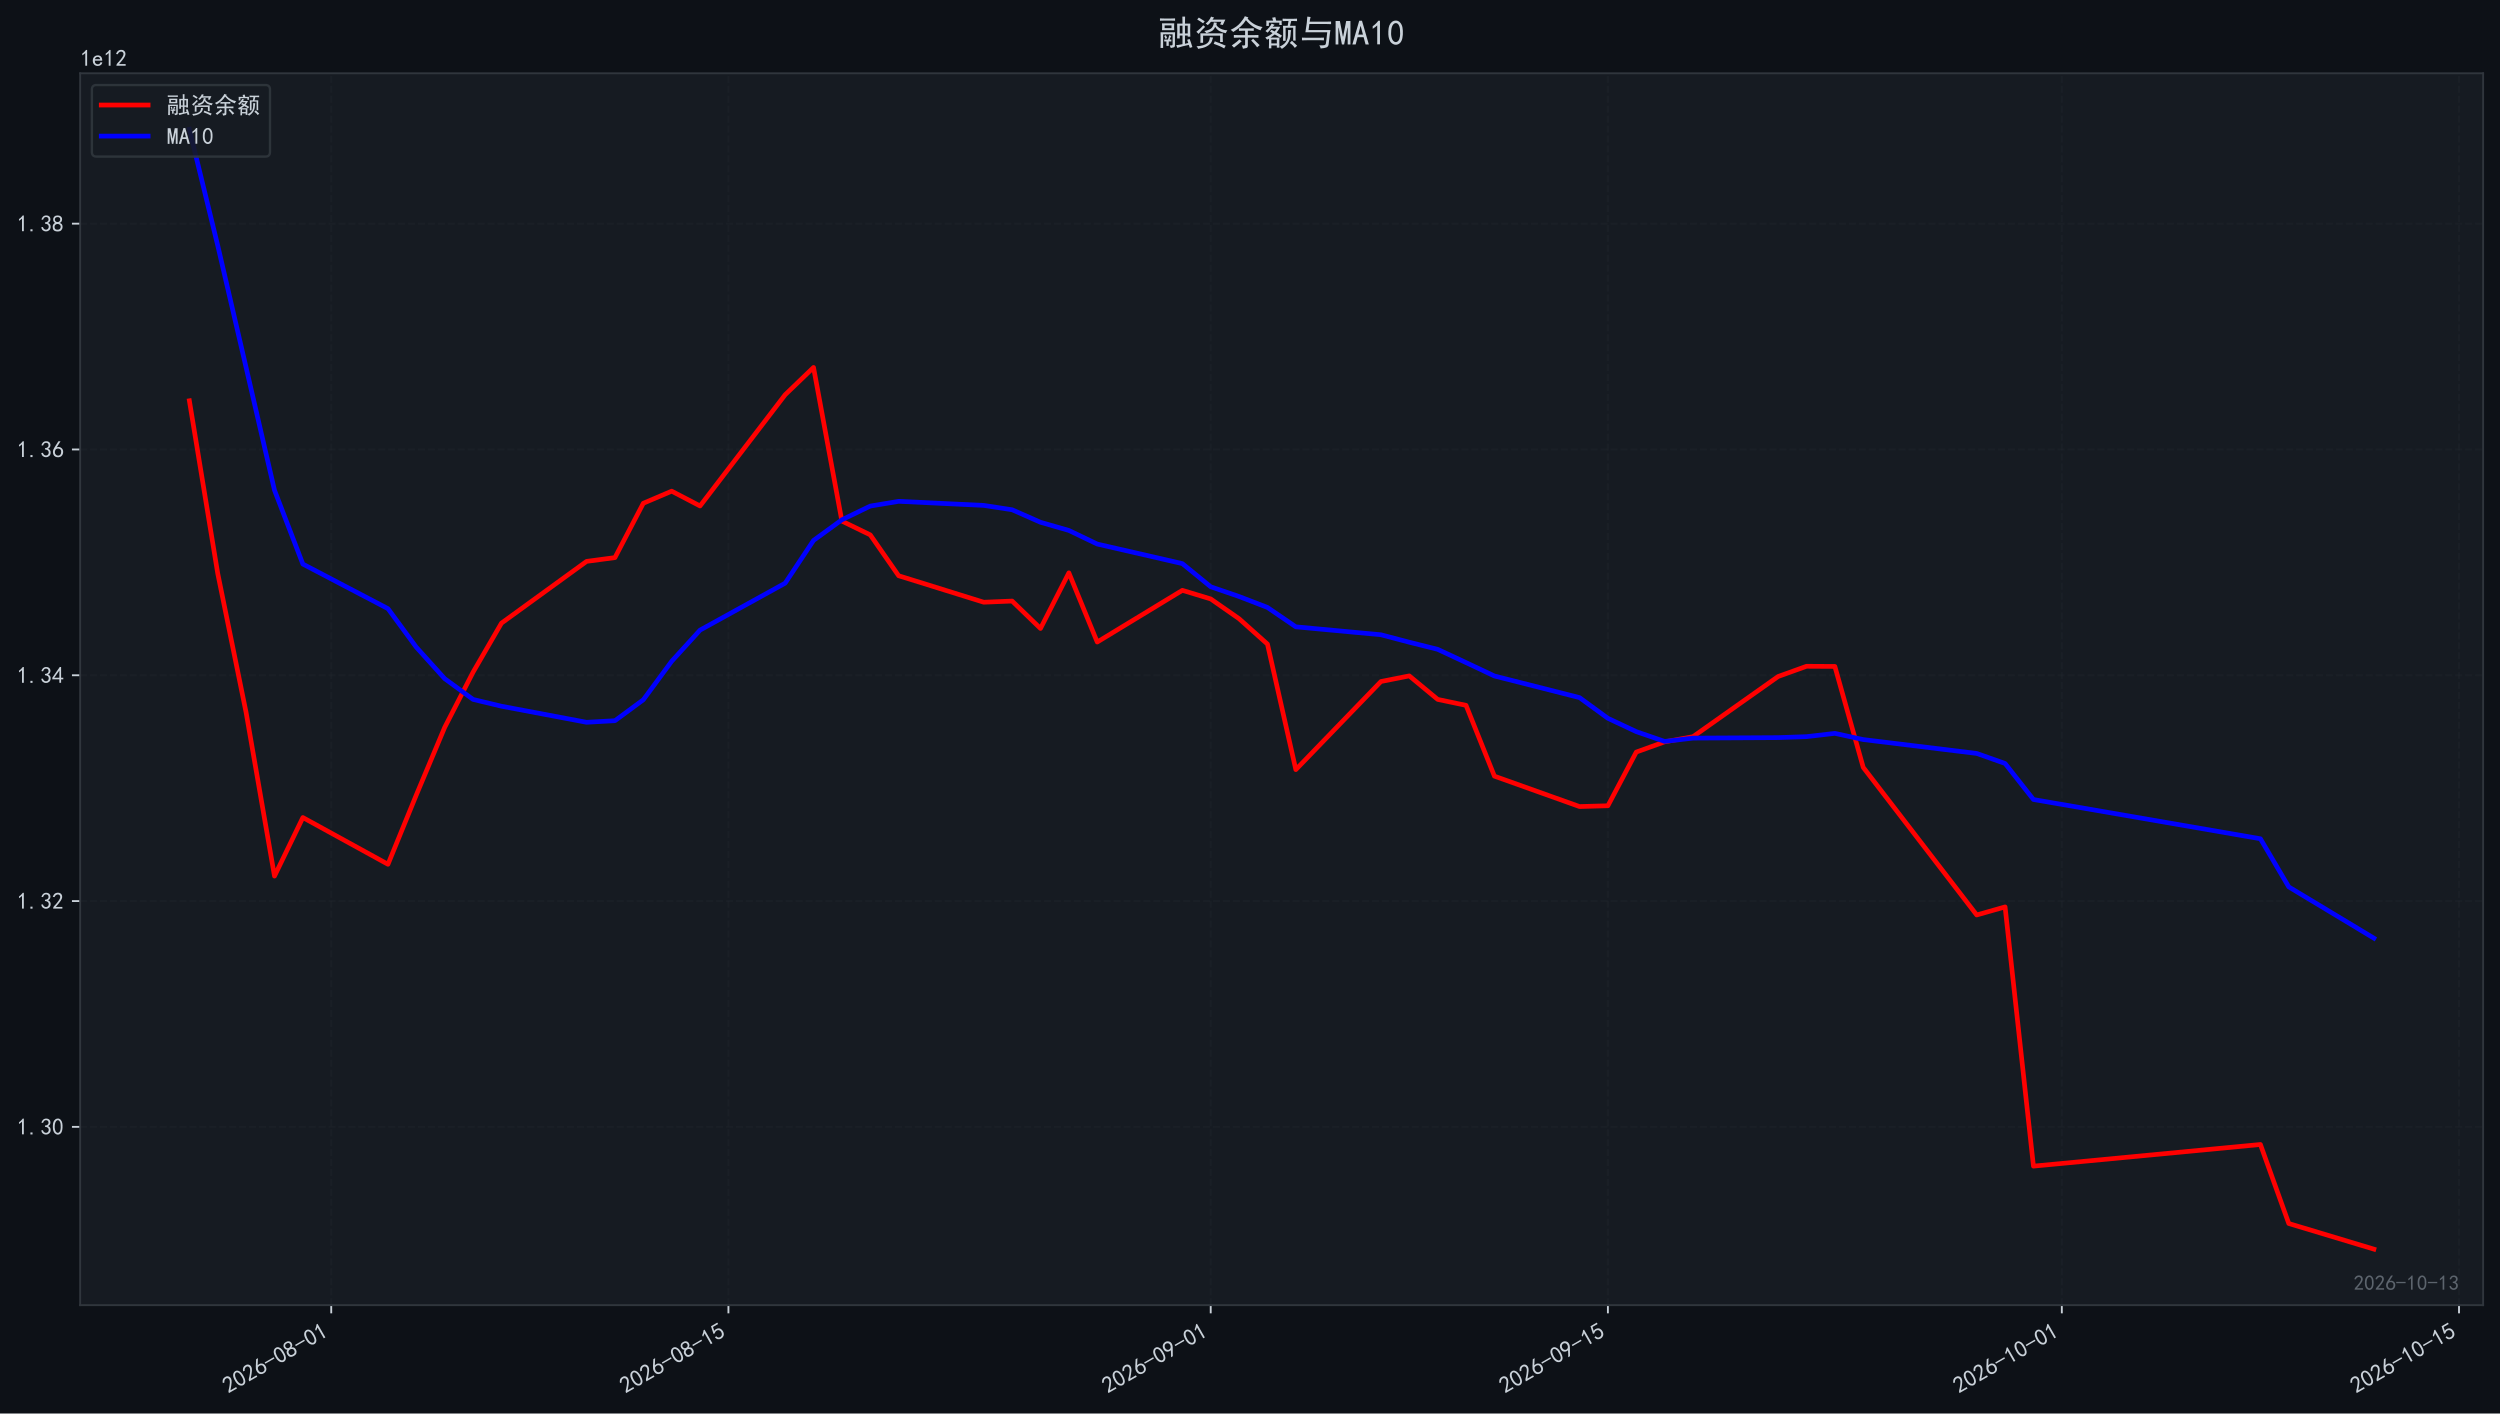
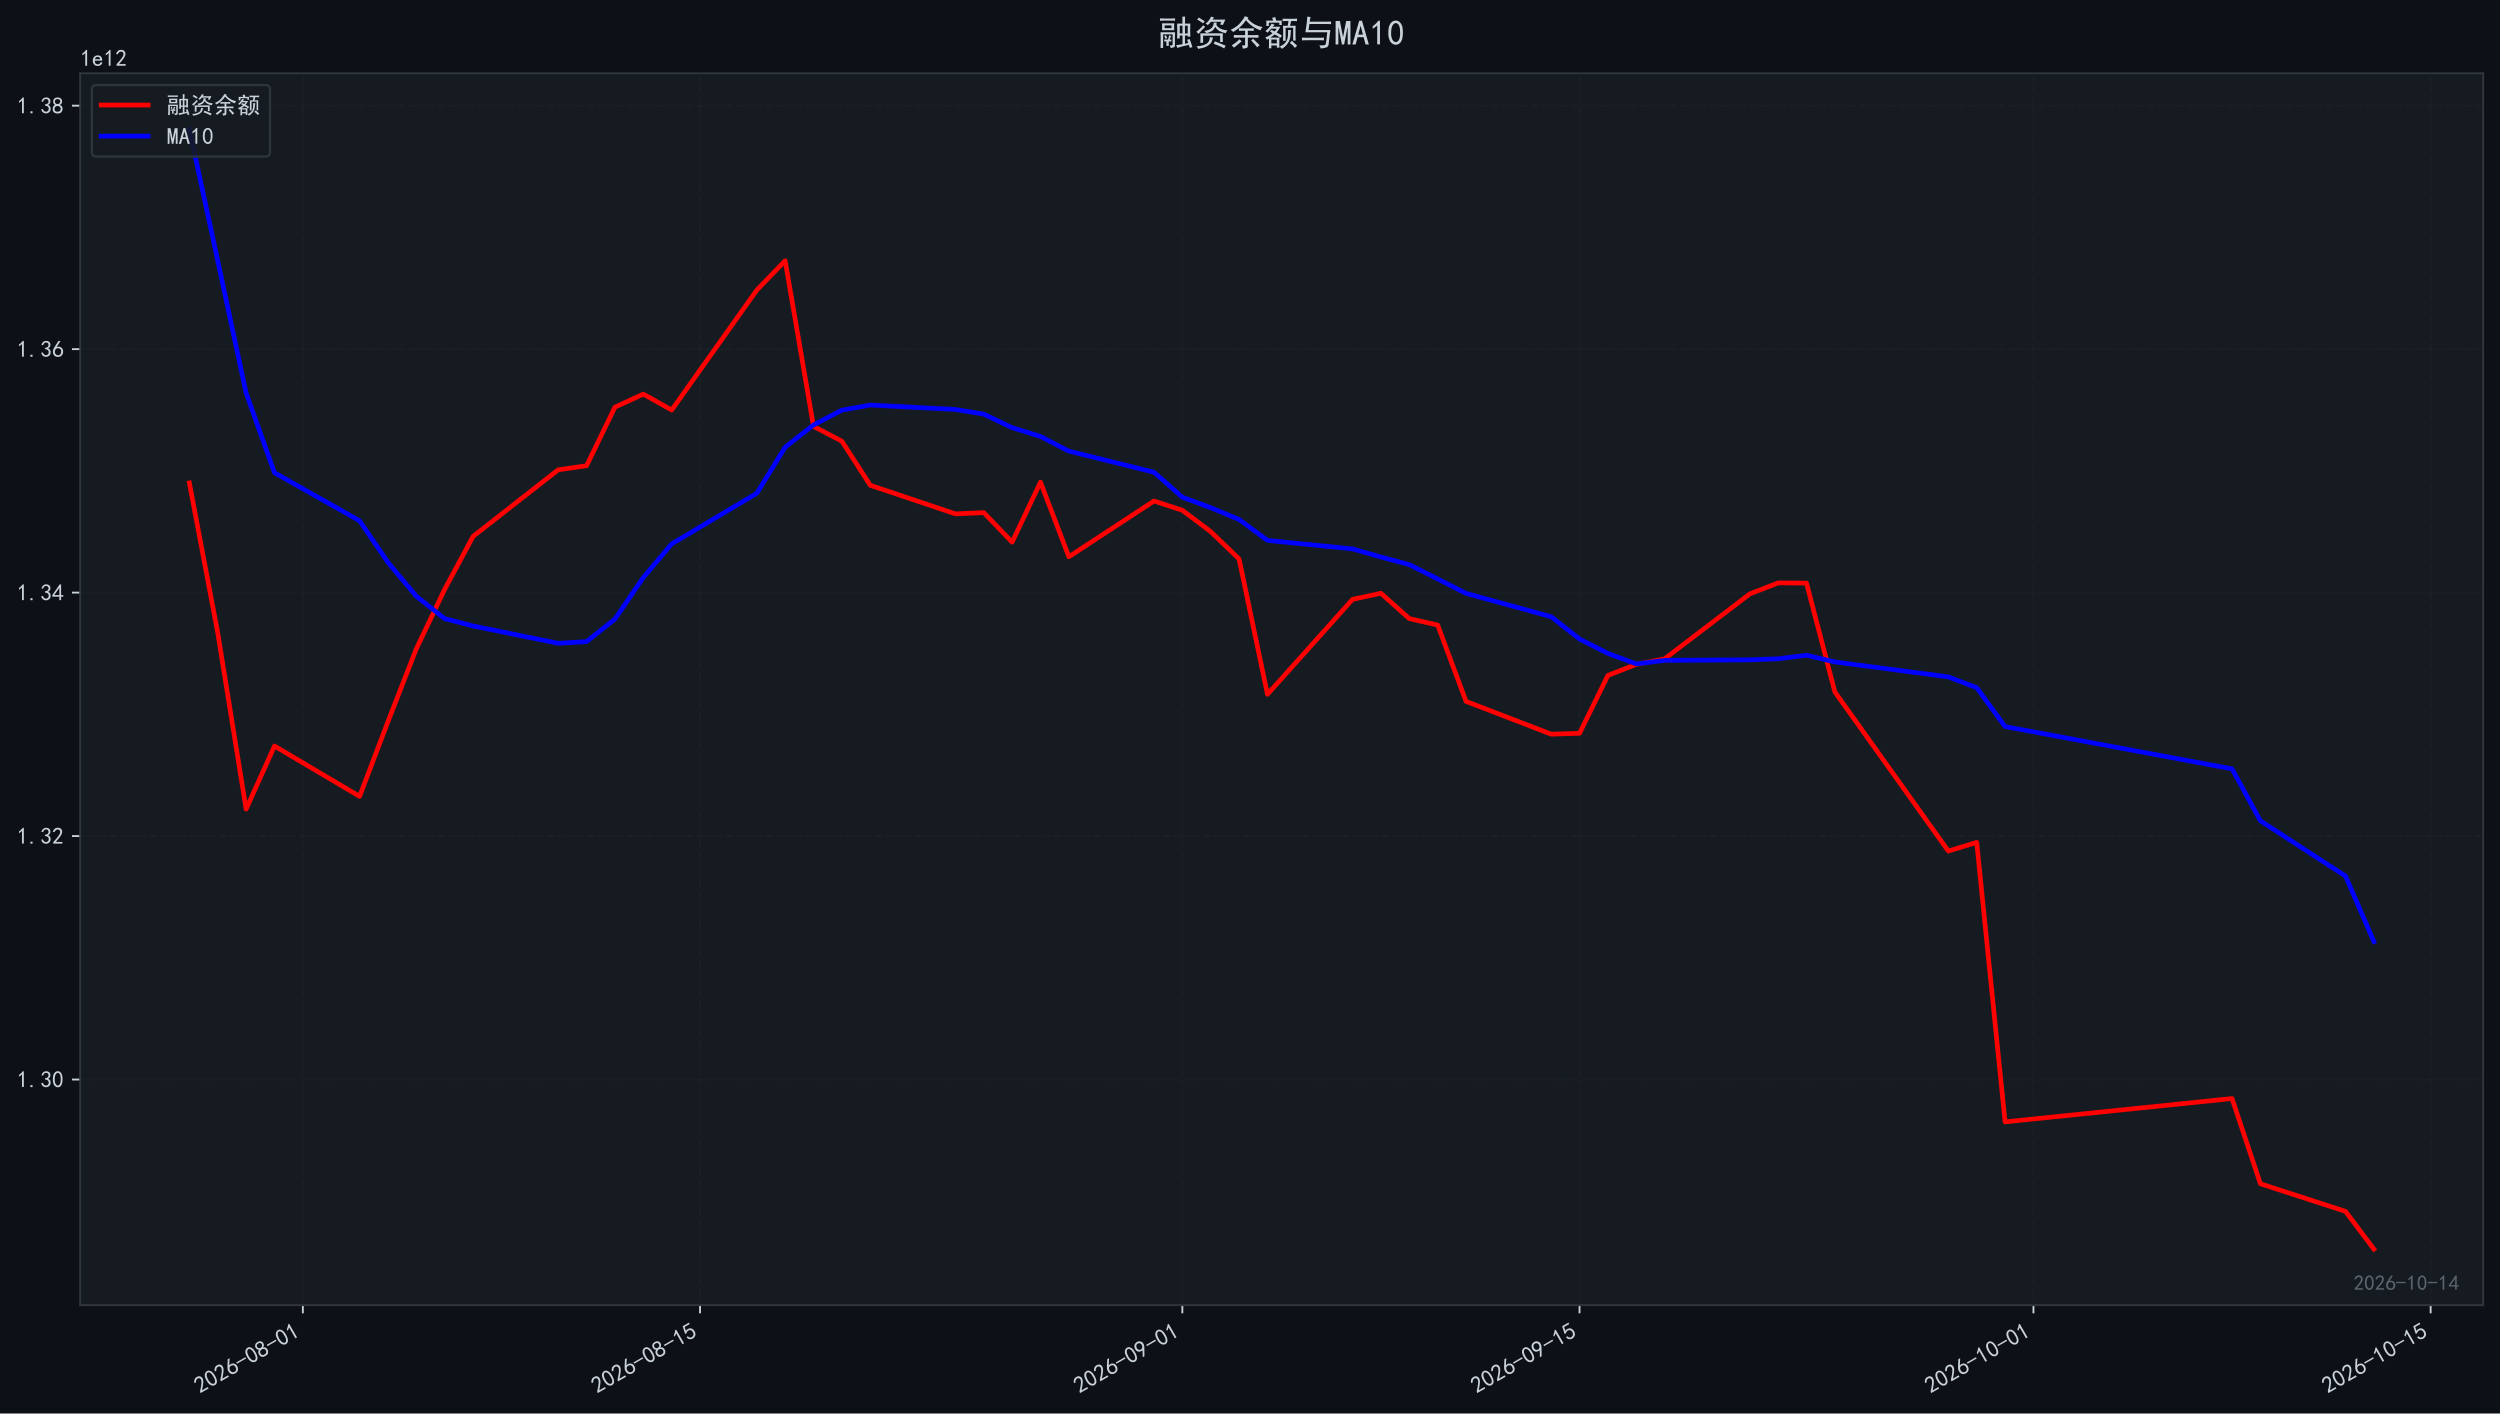
<svg xmlns="http://www.w3.org/2000/svg" xmlns:xlink="http://www.w3.org/1999/xlink" width="1066.68pt" height="603.107pt" viewBox="0 0 1066.68 603.107" version="1.1">
  <defs>
    <style type="text/css">*{stroke-linejoin: round; stroke-linecap: butt}</style>
  </defs>
  <g id="figure_1">
    <g id="patch_1">
      <path d="M 0 603.107  L 1066.68 603.107  L 1066.68 0  L 0 0  z " style="fill: #0d1117" />
    </g>
    <g id="axes_1">
      <g id="patch_2">
        <path d="M 34.2 556.87  L 1059.48 556.87  L 1059.48 31.27  L 34.2 31.27  z " style="fill: #161b22" />
      </g>
      <g id="matplotlib.axis_1">
        <g id="xtick_1">
          <g id="line2d_1">
-             <path d="M 141.328 556.87  L 141.328 31.27  " clip-path="url(#pa8f06a5add)" style="fill: none; stroke-dasharray: 2.96,1.28; stroke-dashoffset: 0; stroke: #21262d; stroke-opacity: 0.4; stroke-width: 0.8" />
+             <path d="M 129.223 556.87  L 129.223 31.27  " clip-path="url(#p03800af815)" style="fill: none; stroke-dasharray: 2.96,1.28; stroke-dashoffset: 0; stroke: #21262d; stroke-opacity: 0.4; stroke-width: 0.8" />
          </g>
          <g id="line2d_2">
            <defs>
-               <path id="m4d7dd048c8" d="M 0 0  L 0 3.5  " style="stroke: #c9d1d9; stroke-width: 0.8" />
+               <path id="m3a036e00a7" d="M 0 0  L 0 3.5  " style="stroke: #c9d1d9; stroke-width: 0.8" />
            </defs>
            <g>
-               <use xlink:href="#m4d7dd048c8" x="141.328" y="556.87" style="fill: #c9d1d9; stroke: #c9d1d9; stroke-width: 0.8" />
+               <use xlink:href="#m3a036e00a7" x="129.223" y="556.87" style="fill: #c9d1d9; stroke: #c9d1d9; stroke-width: 0.8" />
            </g>
          </g>
          <g id="text_1">
-             <g style="fill: #c9d1d9" transform="translate(97.40157 594.8242) rotate(-30) scale(0.1 -0.1)">
+             <g style="fill: #c9d1d9" transform="translate(85.29673 594.8242) rotate(-30) scale(0.1 -0.1)">
              <defs>
                <path id="SimHei-32" d="M 300 250  Q 325 625 650 925  Q 975 1225 1475 1862  Q 1975 2500 2125 2850  Q 2275 3200 2237 3450  Q 2200 3700 2000 3862  Q 1800 4025 1537 4000  Q 1275 3975 1037 3800  Q 800 3625 675 3275  L 200 3350  Q 400 3925 712 4187  Q 1025 4450 1450 4475  Q 1700 4500 1900 4462  Q 2100 4425 2312 4287  Q 2525 4150 2662 3875  Q 2800 3600 2762 3212  Q 2725 2825 2375 2287  Q 2025 1750 1025 600  L 2825 600  L 2825 150  L 300 150  L 300 250  z " transform="scale(0.015625)" />
                <path id="SimHei-30" d="M 225 2537  Q 250 3200 412 3587  Q 575 3975 875 4225  Q 1175 4475 1612 4475  Q 2050 4475 2375 4112  Q 2700 3750 2800 3200  Q 2900 2650 2862 1937  Q 2825 1225 2612 775  Q 2400 325 1975 150  Q 1550 -25 1125 187  Q 700 400 525 750  Q 350 1100 275 1487  Q 200 1875 225 2537  z M 750 2687  Q 675 2000 800 1462  Q 925 925 1212 700  Q 1500 475 1800 612  Q 2100 750 2237 1162  Q 2375 1575 2375 2062  Q 2375 2550 2337 2950  Q 2300 3350 2112 3675  Q 1925 4000 1612 4012  Q 1300 4025 1062 3700  Q 825 3375 750 2687  z " transform="scale(0.015625)" />
                <path id="SimHei-36" d="M 250 1612  Q 275 1975 387 2225  Q 500 2475 725 2850  L 1750 4450  L 2325 4450  L 1275 2800  Q 1950 2975 2350 2750  Q 2750 2525 2887 2237  Q 3025 1950 3037 1612  Q 3050 1275 2937 950  Q 2825 625 2537 362  Q 2250 100 1737 75  Q 1225 50 862 262  Q 500 475 362 862  Q 225 1250 250 1612  z M 1025 787  Q 1250 550 1625 525  Q 2000 500 2250 775  Q 2500 1050 2500 1575  Q 2500 2100 2187 2300  Q 1875 2500 1487 2450  Q 1100 2400 925 2075  Q 750 1750 775 1387  Q 800 1025 1025 787  z " transform="scale(0.015625)" />
                <path id="SimHei-2d" d="M 2975 2125  L 125 2125  L 125 2525  L 2975 2525  L 2975 2125  z " transform="scale(0.015625)" />
                <path id="SimHei-38" d="M 175 1375  Q 175 1675 325 1962  Q 475 2250 825 2425  Q 525 2600 425 2812  Q 325 3025 312 3300  Q 300 3575 387 3775  Q 475 3975 650 4150  Q 825 4325 1037 4387  Q 1250 4450 1500 4450  Q 1750 4450 1950 4400  Q 2150 4350 2375 4187  Q 2600 4025 2700 3725  Q 2800 3425 2687 3025  Q 2575 2625 2100 2400  Q 2525 2275 2700 2012  Q 2875 1750 2875 1375  Q 2875 1000 2762 775  Q 2650 550 2512 400  Q 2375 250 2137 162  Q 1900 75 1537 75  Q 1175 75 912 162  Q 650 250 475 425  Q 300 600 237 837  Q 175 1075 175 1375  z M 687 1400  Q 675 1100 787 875  Q 900 650 1200 587  Q 1500 525 1825 600  Q 2150 675 2275 950  Q 2400 1225 2362 1500  Q 2325 1775 2050 1962  Q 1775 2150 1450 2125  Q 1125 2100 912 1900  Q 700 1700 687 1400  z M 775 3350  Q 775 3100 950 2875  Q 1125 2650 1500 2650  Q 1875 2650 2062 2875  Q 2250 3100 2237 3412  Q 2225 3725 2012 3875  Q 1800 4025 1437 4000  Q 1075 3975 925 3787  Q 775 3600 775 3350  z " transform="scale(0.015625)" />
                <path id="SimHei-31" d="M 1400 3600  Q 1075 3275 575 2975  L 575 3450  Q 1200 3875 1600 4450  L 1900 4450  L 1900 150  L 1400 150  L 1400 3600  z " transform="scale(0.015625)" />
              </defs>
              <use xlink:href="#SimHei-32" />
              <use xlink:href="#SimHei-30" transform="translate(50 0)" />
              <use xlink:href="#SimHei-32" transform="translate(100 0)" />
              <use xlink:href="#SimHei-36" transform="translate(150 0)" />
              <use xlink:href="#SimHei-2d" transform="translate(200 0)" />
              <use xlink:href="#SimHei-30" transform="translate(250 0)" />
              <use xlink:href="#SimHei-38" transform="translate(300 0)" />
              <use xlink:href="#SimHei-2d" transform="translate(350 0)" />
              <use xlink:href="#SimHei-30" transform="translate(400 0)" />
              <use xlink:href="#SimHei-31" transform="translate(450 0)" />
            </g>
          </g>
        </g>
        <g id="xtick_2">
          <g id="line2d_3">
-             <path d="M 310.796 556.87  L 310.796 31.27  " clip-path="url(#pa8f06a5add)" style="fill: none; stroke-dasharray: 2.96,1.28; stroke-dashoffset: 0; stroke: #21262d; stroke-opacity: 0.4; stroke-width: 0.8" />
+             <path d="M 298.691 556.87  L 298.691 31.27  " clip-path="url(#p03800af815)" style="fill: none; stroke-dasharray: 2.96,1.28; stroke-dashoffset: 0; stroke: #21262d; stroke-opacity: 0.4; stroke-width: 0.8" />
          </g>
          <g id="line2d_4">
            <g>
-               <use xlink:href="#m4d7dd048c8" x="310.796" y="556.87" style="fill: #c9d1d9; stroke: #c9d1d9; stroke-width: 0.8" />
+               <use xlink:href="#m3a036e00a7" x="298.691" y="556.87" style="fill: #c9d1d9; stroke: #c9d1d9; stroke-width: 0.8" />
            </g>
          </g>
          <g id="text_2">
-             <g style="fill: #c9d1d9" transform="translate(266.8693 594.8242) rotate(-30) scale(0.1 -0.1)">
+             <g style="fill: #c9d1d9" transform="translate(254.7645 594.8242) rotate(-30) scale(0.1 -0.1)">
              <defs>
                <path id="SimHei-35" d="M 550 1325  Q 725 650 1150 575  Q 1575 500 1837 662  Q 2100 825 2212 1087  Q 2325 1350 2312 1675  Q 2300 2000 2137 2225  Q 1975 2450 1725 2525  Q 1475 2600 1162 2525  Q 850 2450 650 2175  L 225 2225  Q 275 2375 700 4375  L 2675 4375  L 2675 3925  L 1075 3925  Q 950 3250 825 2850  Q 1200 3025 1525 3012  Q 1850 3000 2150 2862  Q 2450 2725 2587 2487  Q 2725 2250 2787 2012  Q 2850 1775 2837 1500  Q 2825 1225 2725 937  Q 2625 650 2425 462  Q 2225 275 1937 162  Q 1650 50 1275 75  Q 900 100 562 350  Q 225 600 100 1200  L 550 1325  z " transform="scale(0.015625)" />
              </defs>
              <use xlink:href="#SimHei-32" />
              <use xlink:href="#SimHei-30" transform="translate(50 0)" />
              <use xlink:href="#SimHei-32" transform="translate(100 0)" />
              <use xlink:href="#SimHei-36" transform="translate(150 0)" />
              <use xlink:href="#SimHei-2d" transform="translate(200 0)" />
              <use xlink:href="#SimHei-30" transform="translate(250 0)" />
              <use xlink:href="#SimHei-38" transform="translate(300 0)" />
              <use xlink:href="#SimHei-2d" transform="translate(350 0)" />
              <use xlink:href="#SimHei-31" transform="translate(400 0)" />
              <use xlink:href="#SimHei-35" transform="translate(450 0)" />
            </g>
          </g>
        </g>
        <g id="xtick_3">
          <g id="line2d_5">
-             <path d="M 516.578 556.87  L 516.578 31.27  " clip-path="url(#pa8f06a5add)" style="fill: none; stroke-dasharray: 2.96,1.28; stroke-dashoffset: 0; stroke: #21262d; stroke-opacity: 0.4; stroke-width: 0.8" />
+             <path d="M 504.473 556.87  L 504.473 31.27  " clip-path="url(#p03800af815)" style="fill: none; stroke-dasharray: 2.96,1.28; stroke-dashoffset: 0; stroke: #21262d; stroke-opacity: 0.4; stroke-width: 0.8" />
          </g>
          <g id="line2d_6">
            <g>
-               <use xlink:href="#m4d7dd048c8" x="516.578" y="556.87" style="fill: #c9d1d9; stroke: #c9d1d9; stroke-width: 0.8" />
+               <use xlink:href="#m3a036e00a7" x="504.473" y="556.87" style="fill: #c9d1d9; stroke: #c9d1d9; stroke-width: 0.8" />
            </g>
          </g>
          <g id="text_3">
-             <g style="fill: #c9d1d9" transform="translate(472.6516 594.8242) rotate(-30) scale(0.1 -0.1)">
+             <g style="fill: #c9d1d9" transform="translate(460.5468 594.8242) rotate(-30) scale(0.1 -0.1)">
              <defs>
                <path id="SimHei-39" d="M 800 75  Q 1350 1000 1700 1750  Q 1075 1650 662 1912  Q 250 2175 162 2625  Q 75 3075 175 3437  Q 275 3800 487 4037  Q 700 4275 1000 4375  Q 1300 4475 1537 4475  Q 1775 4475 2025 4375  Q 2275 4275 2475 4075  Q 2675 3875 2750 3662  Q 2825 3450 2825 3112  Q 2825 2775 2575 2250  Q 2325 1725 1350 75  L 800 75  z M 662 2875  Q 700 2550 937 2337  Q 1175 2125 1450 2150  Q 1725 2175 1887 2300  Q 2050 2425 2200 2725  Q 2300 3100 2250 3362  Q 2200 3625 1987 3800  Q 1775 3975 1525 3975  Q 1375 4000 1137 3900  Q 900 3800 762 3500  Q 625 3200 662 2875  z " transform="scale(0.015625)" />
              </defs>
              <use xlink:href="#SimHei-32" />
              <use xlink:href="#SimHei-30" transform="translate(50 0)" />
              <use xlink:href="#SimHei-32" transform="translate(100 0)" />
              <use xlink:href="#SimHei-36" transform="translate(150 0)" />
              <use xlink:href="#SimHei-2d" transform="translate(200 0)" />
              <use xlink:href="#SimHei-30" transform="translate(250 0)" />
              <use xlink:href="#SimHei-39" transform="translate(300 0)" />
              <use xlink:href="#SimHei-2d" transform="translate(350 0)" />
              <use xlink:href="#SimHei-30" transform="translate(400 0)" />
              <use xlink:href="#SimHei-31" transform="translate(450 0)" />
            </g>
          </g>
        </g>
        <g id="xtick_4">
          <g id="line2d_7">
-             <path d="M 686.046 556.87  L 686.046 31.27  " clip-path="url(#pa8f06a5add)" style="fill: none; stroke-dasharray: 2.96,1.28; stroke-dashoffset: 0; stroke: #21262d; stroke-opacity: 0.4; stroke-width: 0.8" />
+             <path d="M 673.941 556.87  L 673.941 31.27  " clip-path="url(#p03800af815)" style="fill: none; stroke-dasharray: 2.96,1.28; stroke-dashoffset: 0; stroke: #21262d; stroke-opacity: 0.4; stroke-width: 0.8" />
          </g>
          <g id="line2d_8">
            <g>
-               <use xlink:href="#m4d7dd048c8" x="686.046" y="556.87" style="fill: #c9d1d9; stroke: #c9d1d9; stroke-width: 0.8" />
+               <use xlink:href="#m3a036e00a7" x="673.941" y="556.87" style="fill: #c9d1d9; stroke: #c9d1d9; stroke-width: 0.8" />
            </g>
          </g>
          <g id="text_4">
-             <g style="fill: #c9d1d9" transform="translate(642.1194 594.8242) rotate(-30) scale(0.1 -0.1)">
+             <g style="fill: #c9d1d9" transform="translate(630.0146 594.8242) rotate(-30) scale(0.1 -0.1)">
              <use xlink:href="#SimHei-32" />
              <use xlink:href="#SimHei-30" transform="translate(50 0)" />
              <use xlink:href="#SimHei-32" transform="translate(100 0)" />
              <use xlink:href="#SimHei-36" transform="translate(150 0)" />
              <use xlink:href="#SimHei-2d" transform="translate(200 0)" />
              <use xlink:href="#SimHei-30" transform="translate(250 0)" />
              <use xlink:href="#SimHei-39" transform="translate(300 0)" />
              <use xlink:href="#SimHei-2d" transform="translate(350 0)" />
              <use xlink:href="#SimHei-31" transform="translate(400 0)" />
              <use xlink:href="#SimHei-35" transform="translate(450 0)" />
            </g>
          </g>
        </g>
        <g id="xtick_5">
          <g id="line2d_9">
-             <path d="M 879.723 556.87  L 879.723 31.27  " clip-path="url(#pa8f06a5add)" style="fill: none; stroke-dasharray: 2.96,1.28; stroke-dashoffset: 0; stroke: #21262d; stroke-opacity: 0.4; stroke-width: 0.8" />
+             <path d="M 867.618 556.87  L 867.618 31.27  " clip-path="url(#p03800af815)" style="fill: none; stroke-dasharray: 2.96,1.28; stroke-dashoffset: 0; stroke: #21262d; stroke-opacity: 0.4; stroke-width: 0.8" />
          </g>
          <g id="line2d_10">
            <g>
-               <use xlink:href="#m4d7dd048c8" x="879.723" y="556.87" style="fill: #c9d1d9; stroke: #c9d1d9; stroke-width: 0.8" />
+               <use xlink:href="#m3a036e00a7" x="867.618" y="556.87" style="fill: #c9d1d9; stroke: #c9d1d9; stroke-width: 0.8" />
            </g>
          </g>
          <g id="text_5">
-             <g style="fill: #c9d1d9" transform="translate(835.7968 594.8242) rotate(-30) scale(0.1 -0.1)">
+             <g style="fill: #c9d1d9" transform="translate(823.692 594.8242) rotate(-30) scale(0.1 -0.1)">
              <use xlink:href="#SimHei-32" />
              <use xlink:href="#SimHei-30" transform="translate(50 0)" />
              <use xlink:href="#SimHei-32" transform="translate(100 0)" />
              <use xlink:href="#SimHei-36" transform="translate(150 0)" />
              <use xlink:href="#SimHei-2d" transform="translate(200 0)" />
              <use xlink:href="#SimHei-31" transform="translate(250 0)" />
              <use xlink:href="#SimHei-30" transform="translate(300 0)" />
              <use xlink:href="#SimHei-2d" transform="translate(350 0)" />
              <use xlink:href="#SimHei-30" transform="translate(400 0)" />
              <use xlink:href="#SimHei-31" transform="translate(450 0)" />
            </g>
          </g>
        </g>
        <g id="xtick_6">
          <g id="line2d_11">
-             <path d="M 1049.191 556.87  L 1049.191 31.27  " clip-path="url(#pa8f06a5add)" style="fill: none; stroke-dasharray: 2.96,1.28; stroke-dashoffset: 0; stroke: #21262d; stroke-opacity: 0.4; stroke-width: 0.8" />
+             <path d="M 1037.086 556.87  L 1037.086 31.27  " clip-path="url(#p03800af815)" style="fill: none; stroke-dasharray: 2.96,1.28; stroke-dashoffset: 0; stroke: #21262d; stroke-opacity: 0.4; stroke-width: 0.8" />
          </g>
          <g id="line2d_12">
            <g>
-               <use xlink:href="#m4d7dd048c8" x="1049.191" y="556.87" style="fill: #c9d1d9; stroke: #c9d1d9; stroke-width: 0.8" />
+               <use xlink:href="#m3a036e00a7" x="1037.086" y="556.87" style="fill: #c9d1d9; stroke: #c9d1d9; stroke-width: 0.8" />
            </g>
          </g>
          <g id="text_6">
-             <g style="fill: #c9d1d9" transform="translate(1005.265 594.8242) rotate(-30) scale(0.1 -0.1)">
+             <g style="fill: #c9d1d9" transform="translate(993.1598 594.8242) rotate(-30) scale(0.1 -0.1)">
              <use xlink:href="#SimHei-32" />
              <use xlink:href="#SimHei-30" transform="translate(50 0)" />
              <use xlink:href="#SimHei-32" transform="translate(100 0)" />
              <use xlink:href="#SimHei-36" transform="translate(150 0)" />
              <use xlink:href="#SimHei-2d" transform="translate(200 0)" />
              <use xlink:href="#SimHei-31" transform="translate(250 0)" />
              <use xlink:href="#SimHei-30" transform="translate(300 0)" />
              <use xlink:href="#SimHei-2d" transform="translate(350 0)" />
              <use xlink:href="#SimHei-31" transform="translate(400 0)" />
              <use xlink:href="#SimHei-35" transform="translate(450 0)" />
            </g>
          </g>
        </g>
      </g>
      <g id="matplotlib.axis_2">
        <g id="ytick_1">
          <g id="line2d_13">
-             <path d="M 34.2 480.796  L 1059.48 480.796  " clip-path="url(#pa8f06a5add)" style="fill: none; stroke-dasharray: 2.96,1.28; stroke-dashoffset: 0; stroke: #21262d; stroke-opacity: 0.4; stroke-width: 0.8" />
+             <path d="M 34.2 460.602  L 1059.48 460.602  " clip-path="url(#p03800af815)" style="fill: none; stroke-dasharray: 2.96,1.28; stroke-dashoffset: 0; stroke: #21262d; stroke-opacity: 0.4; stroke-width: 0.8" />
          </g>
          <g id="line2d_14">
            <defs>
-               <path id="m059317ae57" d="M 0 0  L -3.5 0  " style="stroke: #c9d1d9; stroke-width: 0.8" />
+               <path id="mba91f2ba79" d="M 0 0  L -3.5 0  " style="stroke: #c9d1d9; stroke-width: 0.8" />
            </defs>
            <g>
-               <use xlink:href="#m059317ae57" x="34.2" y="480.796" style="fill: #c9d1d9; stroke: #c9d1d9; stroke-width: 0.8" />
+               <use xlink:href="#mba91f2ba79" x="34.2" y="460.602" style="fill: #c9d1d9; stroke: #c9d1d9; stroke-width: 0.8" />
            </g>
          </g>
          <g id="text_7">
-             <g style="fill: #c9d1d9" transform="translate(7.2 484.2334) scale(0.1 -0.1)">
+             <g style="fill: #c9d1d9" transform="translate(7.2 464.0396) scale(0.1 -0.1)">
              <defs>
                <path id="SimHei-2e" d="M 1075 125  L 500 125  L 500 675  L 1075 675  L 1075 125  z " transform="scale(0.015625)" />
                <path id="SimHei-33" d="M 250 1225  L 700 1300  Q 800 975 1025 762  Q 1250 550 1587 562  Q 1925 575 2125 837  Q 2325 1100 2300 1437  Q 2275 1775 2037 1962  Q 1800 2150 1275 2225  L 1275 2550  Q 1800 2600 2037 2825  Q 2275 3050 2250 3412  Q 2225 3775 1925 3937  Q 1625 4100 1287 3975  Q 950 3850 750 3275  L 300 3350  Q 450 3800 712 4100  Q 975 4400 1425 4450  Q 1875 4500 2212 4337  Q 2550 4175 2687 3837  Q 2825 3500 2725 3100  Q 2625 2700 2150 2400  Q 2500 2250 2687 1950  Q 2875 1650 2812 1162  Q 2750 675 2375 375  Q 2000 75 1525 87  Q 1050 100 700 387  Q 350 675 250 1225  z " transform="scale(0.015625)" />
              </defs>
              <use xlink:href="#SimHei-31" />
              <use xlink:href="#SimHei-2e" transform="translate(50 0)" />
              <use xlink:href="#SimHei-33" transform="translate(100 0)" />
              <use xlink:href="#SimHei-30" transform="translate(150 0)" />
            </g>
          </g>
        </g>
        <g id="ytick_2">
          <g id="line2d_15">
-             <path d="M 34.2 384.458  L 1059.48 384.458  " clip-path="url(#pa8f06a5add)" style="fill: none; stroke-dasharray: 2.96,1.28; stroke-dashoffset: 0; stroke: #21262d; stroke-opacity: 0.4; stroke-width: 0.8" />
+             <path d="M 34.2 356.726  L 1059.48 356.726  " clip-path="url(#p03800af815)" style="fill: none; stroke-dasharray: 2.96,1.28; stroke-dashoffset: 0; stroke: #21262d; stroke-opacity: 0.4; stroke-width: 0.8" />
          </g>
          <g id="line2d_16">
            <g>
-               <use xlink:href="#m059317ae57" x="34.2" y="384.458" style="fill: #c9d1d9; stroke: #c9d1d9; stroke-width: 0.8" />
+               <use xlink:href="#mba91f2ba79" x="34.2" y="356.726" style="fill: #c9d1d9; stroke: #c9d1d9; stroke-width: 0.8" />
            </g>
          </g>
          <g id="text_8">
-             <g style="fill: #c9d1d9" transform="translate(7.2 387.8954) scale(0.1 -0.1)">
+             <g style="fill: #c9d1d9" transform="translate(7.2 360.1637) scale(0.1 -0.1)">
              <use xlink:href="#SimHei-31" />
              <use xlink:href="#SimHei-2e" transform="translate(50 0)" />
              <use xlink:href="#SimHei-33" transform="translate(100 0)" />
              <use xlink:href="#SimHei-32" transform="translate(150 0)" />
            </g>
          </g>
        </g>
        <g id="ytick_3">
          <g id="line2d_17">
-             <path d="M 34.2 288.12  L 1059.48 288.12  " clip-path="url(#pa8f06a5add)" style="fill: none; stroke-dasharray: 2.96,1.28; stroke-dashoffset: 0; stroke: #21262d; stroke-opacity: 0.4; stroke-width: 0.8" />
+             <path d="M 34.2 252.85  L 1059.48 252.85  " clip-path="url(#p03800af815)" style="fill: none; stroke-dasharray: 2.96,1.28; stroke-dashoffset: 0; stroke: #21262d; stroke-opacity: 0.4; stroke-width: 0.8" />
          </g>
          <g id="line2d_18">
            <g>
-               <use xlink:href="#m059317ae57" x="34.2" y="288.12" style="fill: #c9d1d9; stroke: #c9d1d9; stroke-width: 0.8" />
+               <use xlink:href="#mba91f2ba79" x="34.2" y="252.85" style="fill: #c9d1d9; stroke: #c9d1d9; stroke-width: 0.8" />
            </g>
          </g>
          <g id="text_9">
-             <g style="fill: #c9d1d9" transform="translate(7.2 291.5574) scale(0.1 -0.1)">
+             <g style="fill: #c9d1d9" transform="translate(7.2 256.2877) scale(0.1 -0.1)">
              <defs>
                <path id="SimHei-34" d="M 2000 1100  L 75 1100  L 75 1525  L 2100 4450  L 2475 4450  L 2475 1525  L 3075 1525  L 3075 1100  L 2475 1100  L 2475 150  L 2000 150  L 2000 1100  z M 2000 1525  L 2000 3500  L 600 1525  L 2000 1525  z " transform="scale(0.015625)" />
              </defs>
              <use xlink:href="#SimHei-31" />
              <use xlink:href="#SimHei-2e" transform="translate(50 0)" />
              <use xlink:href="#SimHei-33" transform="translate(100 0)" />
              <use xlink:href="#SimHei-34" transform="translate(150 0)" />
            </g>
          </g>
        </g>
        <g id="ytick_4">
          <g id="line2d_19">
-             <path d="M 34.2 191.782  L 1059.48 191.782  " clip-path="url(#pa8f06a5add)" style="fill: none; stroke-dasharray: 2.96,1.28; stroke-dashoffset: 0; stroke: #21262d; stroke-opacity: 0.4; stroke-width: 0.8" />
+             <path d="M 34.2 148.974  L 1059.48 148.974  " clip-path="url(#p03800af815)" style="fill: none; stroke-dasharray: 2.96,1.28; stroke-dashoffset: 0; stroke: #21262d; stroke-opacity: 0.4; stroke-width: 0.8" />
          </g>
          <g id="line2d_20">
            <g>
-               <use xlink:href="#m059317ae57" x="34.2" y="191.782" style="fill: #c9d1d9; stroke: #c9d1d9; stroke-width: 0.8" />
+               <use xlink:href="#mba91f2ba79" x="34.2" y="148.974" style="fill: #c9d1d9; stroke: #c9d1d9; stroke-width: 0.8" />
            </g>
          </g>
          <g id="text_10">
-             <g style="fill: #c9d1d9" transform="translate(7.2 195.2194) scale(0.1 -0.1)">
+             <g style="fill: #c9d1d9" transform="translate(7.2 152.4118) scale(0.1 -0.1)">
              <use xlink:href="#SimHei-31" />
              <use xlink:href="#SimHei-2e" transform="translate(50 0)" />
              <use xlink:href="#SimHei-33" transform="translate(100 0)" />
              <use xlink:href="#SimHei-36" transform="translate(150 0)" />
            </g>
          </g>
        </g>
        <g id="ytick_5">
          <g id="line2d_21">
-             <path d="M 34.2 95.444  L 1059.48 95.444  " clip-path="url(#pa8f06a5add)" style="fill: none; stroke-dasharray: 2.96,1.28; stroke-dashoffset: 0; stroke: #21262d; stroke-opacity: 0.4; stroke-width: 0.8" />
+             <path d="M 34.2 45.098  L 1059.48 45.098  " clip-path="url(#p03800af815)" style="fill: none; stroke-dasharray: 2.96,1.28; stroke-dashoffset: 0; stroke: #21262d; stroke-opacity: 0.4; stroke-width: 0.8" />
          </g>
          <g id="line2d_22">
            <g>
-               <use xlink:href="#m059317ae57" x="34.2" y="95.444" style="fill: #c9d1d9; stroke: #c9d1d9; stroke-width: 0.8" />
+               <use xlink:href="#mba91f2ba79" x="34.2" y="45.098" style="fill: #c9d1d9; stroke: #c9d1d9; stroke-width: 0.8" />
            </g>
          </g>
          <g id="text_11">
-             <g style="fill: #c9d1d9" transform="translate(7.2 98.88145) scale(0.1 -0.1)">
+             <g style="fill: #c9d1d9" transform="translate(7.2 48.53589) scale(0.1 -0.1)">
              <use xlink:href="#SimHei-31" />
              <use xlink:href="#SimHei-2e" transform="translate(50 0)" />
              <use xlink:href="#SimHei-33" transform="translate(100 0)" />
              <use xlink:href="#SimHei-38" transform="translate(150 0)" />
            </g>
          </g>
        </g>
        <g id="text_12">
          <g style="fill: #c9d1d9" transform="translate(34.2 28.27031) scale(0.1 -0.1)">
            <defs>
              <path id="SimHei-65" d="M 2850 1075  Q 2800 625 2450 350  Q 2100 75 1625 75  Q 1025 75 637 462  Q 250 850 250 1525  Q 250 2200 637 2587  Q 1025 2975 1625 2975  Q 2150 2975 2487 2637  Q 2825 2300 2825 1525  L 800 1525  Q 800 975 1037 750  Q 1275 525 1625 525  Q 1900 525 2075 662  Q 2250 800 2300 1075  L 2850 1075  z M 2250 1925  Q 2200 2275 2025 2412  Q 1850 2550 1575 2550  Q 1325 2550 1125 2412  Q 925 2275 825 1925  L 2250 1925  z " transform="scale(0.015625)" />
            </defs>
            <use xlink:href="#SimHei-31" />
            <use xlink:href="#SimHei-65" transform="translate(50 0)" />
            <use xlink:href="#SimHei-31" transform="translate(100 0)" />
            <use xlink:href="#SimHei-32" transform="translate(150 0)" />
          </g>
        </g>
      </g>
      <g id="line2d_23">
-         <path d="M 80.804 170.999  L 92.908 244.712  L 105.013 304.038  L 117.118 373.802  L 129.223 348.821  L 165.538 368.764  L 177.642 339.147  L 189.747 310.331  L 201.852 286.786  L 213.957 265.878  L 250.271 239.525  L 262.376 237.91  L 274.481 214.726  L 286.586 209.565  L 298.691 215.878  L 335.005 168.42  L 347.11 156.779  L 359.215 222.341  L 371.32 228.219  L 383.425 245.652  L 419.739 256.951  L 431.844 256.455  L 443.949 268.147  L 456.054 244.407  L 468.159 273.94  L 504.473 251.876  L 516.578 255.551  L 528.683 263.991  L 540.788 274.808  L 552.892 328.374  L 589.207 290.785  L 601.312 288.381  L 613.417 298.413  L 625.521 300.948  L 637.626 331.16  L 673.941 344.132  L 686.046 343.795  L 698.151 320.888  L 710.255 316.516  L 722.36 314.315  L 758.675 288.648  L 770.78 284.28  L 782.884 284.352  L 794.989 327.417  L 843.409 390.39  L 855.513 386.951  L 867.618 497.556  L 964.457 488.318  L 976.562 522.042  L 1012.876 532.979  " clip-path="url(#pa8f06a5add)" style="fill: none; stroke: #ff0000; stroke-width: 2; stroke-linecap: square" />
+         <path d="M 80.804 206.046  L 92.908 270.013  L 105.013 345.237  L 117.118 318.301  L 153.433 339.804  L 165.538 307.869  L 177.642 276.799  L 189.747 251.412  L 201.852 228.868  L 238.167 200.453  L 250.271 198.712  L 262.376 173.714  L 274.481 168.149  L 286.586 174.956  L 322.9 123.784  L 335.005 111.233  L 347.11 181.924  L 359.215 188.263  L 371.32 207.06  L 407.634 219.243  L 419.739 218.708  L 431.844 231.315  L 443.949 205.717  L 456.054 237.56  L 492.368 213.771  L 504.473 217.733  L 516.578 226.833  L 528.683 238.497  L 540.788 296.254  L 577.102 255.724  L 589.207 253.132  L 601.312 263.949  L 613.417 266.682  L 625.521 299.258  L 661.836 313.245  L 673.941 312.882  L 686.046 288.182  L 698.151 283.468  L 710.255 281.095  L 746.57 253.42  L 758.675 248.71  L 770.78 248.788  L 782.884 295.223  L 831.304 363.122  L 843.409 359.414  L 855.513 478.673  L 952.352 468.713  L 964.457 505.076  L 1000.772 516.869  L 1012.876 532.979  " clip-path="url(#p03800af815)" style="fill: none; stroke: #ff0000; stroke-width: 2; stroke-linecap: square" />
      </g>
      <g id="line2d_24">
-         <path d="M 80.804 55.161  L 92.908 104.777  L 105.013 156.841  L 117.118 209.157  L 129.223 240.676  L 165.538 259.698  L 177.642 276.167  L 189.747 289.578  L 201.852 298.425  L 213.957 301.328  L 250.271 308.18  L 262.376 307.5  L 274.481 298.569  L 286.586 282.145  L 298.691 268.851  L 335.005 248.817  L 347.11 230.58  L 359.215 221.781  L 371.32 215.924  L 383.425 213.902  L 419.739 215.644  L 431.844 217.499  L 443.949 222.841  L 456.054 226.325  L 468.159 232.131  L 504.473 240.477  L 516.578 250.354  L 528.683 254.519  L 540.788 259.178  L 552.892 267.45  L 589.207 270.833  L 601.312 274.026  L 613.417 277.053  L 625.521 282.707  L 637.626 288.429  L 673.941 297.654  L 686.046 306.479  L 698.151 312.169  L 710.255 316.339  L 722.36 314.933  L 758.675 314.72  L 770.78 314.31  L 782.884 312.904  L 794.989 315.55  L 843.409 321.473  L 855.513 325.755  L 867.618 341.131  L 964.457 357.874  L 976.562 378.427  L 1012.876 400.293  " clip-path="url(#pa8f06a5add)" style="fill: none; stroke: #0000ff; stroke-width: 2; stroke-linecap: square" />
+         <path d="M 80.804 55.161  L 92.908 111.3  L 105.013 167.709  L 117.118 201.694  L 153.433 222.204  L 165.538 239.962  L 177.642 254.422  L 189.747 263.961  L 201.852 267.092  L 238.167 274.48  L 250.271 273.747  L 262.376 264.117  L 274.481 246.408  L 286.586 232.074  L 322.9 210.472  L 335.005 190.808  L 347.11 181.32  L 359.215 175.005  L 371.32 172.825  L 407.634 174.704  L 419.739 176.703  L 431.844 182.463  L 443.949 186.22  L 456.054 192.481  L 492.368 201.479  L 504.473 212.129  L 516.578 216.62  L 528.683 221.644  L 540.788 230.563  L 577.102 234.211  L 589.207 237.654  L 601.312 240.917  L 613.417 247.014  L 625.521 253.183  L 661.836 263.131  L 673.941 272.646  L 686.046 278.781  L 698.151 283.278  L 710.255 281.762  L 746.57 281.531  L 758.675 281.089  L 770.78 279.573  L 782.884 282.427  L 831.304 288.813  L 843.409 293.43  L 855.513 310.009  L 952.352 328.063  L 964.457 350.223  L 1000.772 373.801  L 1012.876 401.757  " clip-path="url(#p03800af815)" style="fill: none; stroke: #0000ff; stroke-width: 2; stroke-linecap: square" />
      </g>
      <g id="patch_3">
        <path d="M 34.2 556.87  L 34.2 31.27  " style="fill: none; stroke: #30363d; stroke-width: 0.8; stroke-linejoin: miter; stroke-linecap: square" />
      </g>
      <g id="patch_4">
        <path d="M 1059.48 556.87  L 1059.48 31.27  " style="fill: none; stroke: #30363d; stroke-width: 0.8; stroke-linejoin: miter; stroke-linecap: square" />
      </g>
      <g id="patch_5">
        <path d="M 34.2 556.87  L 1059.48 556.87  " style="fill: none; stroke: #30363d; stroke-width: 0.8; stroke-linejoin: miter; stroke-linecap: square" />
      </g>
      <g id="patch_6">
        <path d="M 34.2 31.27  L 1059.48 31.27  " style="fill: none; stroke: #30363d; stroke-width: 0.8; stroke-linejoin: miter; stroke-linecap: square" />
      </g>
      <g id="text_13">
        <g style="fill: #8b949e; opacity: 0.6" transform="translate(1004.227 550.4893) scale(0.09 -0.09)">
          <use xlink:href="#SimHei-32" />
          <use xlink:href="#SimHei-30" transform="translate(50 0)" />
          <use xlink:href="#SimHei-32" transform="translate(100 0)" />
          <use xlink:href="#SimHei-36" transform="translate(150 0)" />
          <use xlink:href="#SimHei-2d" transform="translate(200 0)" />
          <use xlink:href="#SimHei-31" transform="translate(250 0)" />
          <use xlink:href="#SimHei-30" transform="translate(300 0)" />
          <use xlink:href="#SimHei-2d" transform="translate(350 0)" />
          <use xlink:href="#SimHei-31" transform="translate(400 0)" />
-           <use xlink:href="#SimHei-33" transform="translate(450 0)" />
+           <use xlink:href="#SimHei-34" transform="translate(450 0)" />
        </g>
      </g>
      <g id="text_14">
        <g style="fill: #c9d1d9" transform="translate(494.34 19.27031) scale(0.15 -0.15)">
          <defs>
            <path id="SimHei-878d" d="M 5200 975  Q 5400 1025 5650 1125  Q 5775 775 5887 475  Q 6000 175 6150 -350  Q 5925 -425 5675 -500  Q 5575 -175 5500 50  Q 4825 -100 4362 -212  Q 3900 -325 3400 -500  Q 3325 -225 3200 0  Q 3575 25 4350 175  L 4350 1750  L 3850 1750  L 3850 1225  L 3375 1225  Q 3400 1975 3400 2675  Q 3400 3400 3375 3925  L 4350 3925  Q 4350 4925 4325 5200  L 4825 5200  Q 4800 4875 4800 3925  L 5775 3925  Q 5750 3325 5750 2700  Q 5750 2100 5775 1550  L 5300 1550  L 5300 1750  L 4800 1750  L 4800 250  Q 5075 325 5400 400  Q 5325 650 5200 975  z M 2025 -50  Q 2425 -50 2475 -12  Q 2525 25 2550 150  L 2550 1975  L 825 1975  L 825 -500  L 350 -500  Q 375 100 375 475  L 375 1400  Q 375 1850 350 2350  L 3000 2350  Q 2975 1950 2975 1450  L 2975 -25  Q 2975 -325 2787 -387  Q 2600 -450 2225 -525  Q 2125 -225 2025 -50  z M 625 2725  Q 650 3050 650 3350  Q 650 3675 625 3975  L 2850 3975  Q 2825 3675 2825 3350  Q 2825 3050 2850 2725  L 625 2725  z M 3000 4450  Q 2650 4475 2175 4475  L 1200 4475  Q 625 4475 250 4450  L 250 4875  Q 550 4850 1125 4850  L 2175 4850  Q 2700 4850 3000 4875  L 3000 4450  z M 2325 1675  Q 2175 1475 2000 1025  L 2325 1025  L 2325 675  L 1850 675  L 1850 -125  L 1425 -125  L 1425 675  L 1025 675  L 1025 1025  L 1700 1025  Q 1875 1500 1925 1825  Q 2100 1700 2325 1675  z M 5300 2125  L 5300 3550  L 4800 3550  L 4800 2125  L 5300 2125  z M 4350 2125  L 4350 3550  L 3850 3550  L 3850 2125  L 4350 2125  z M 2350 3100  L 2350 3600  L 1100 3600  L 1100 3100  L 2350 3100  z M 1575 1275  Q 1400 1225 1225 1150  Q 1150 1425 1025 1675  L 1325 1825  Q 1425 1550 1575 1275  z " transform="scale(0.015625)" />
            <path id="SimHei-8d44" d="M 5300 2150  Q 5275 1825 5275 1450  Q 5275 1075 5300 575  L 4800 575  L 4800 1725  L 1700 1725  L 1700 425  L 1200 425  Q 1225 1000 1225 1375  Q 1225 1775 1200 2150  L 5300 2150  z M 4225 4075  Q 4050 3775 4200 3562  Q 4350 3350 4612 3162  Q 4875 2975 5262 2850  Q 5650 2725 6125 2700  Q 5925 2425 5825 2175  Q 5200 2300 4712 2550  Q 4225 2800 3900 3350  Q 3675 2775 3250 2550  Q 2825 2325 2325 2175  Q 2125 2400 1925 2575  Q 2975 2775 3300 3175  Q 3625 3575 3650 4150  L 4225 4075  z M 3125 4250  Q 2825 3850 2550 3650  Q 2375 3825 2175 3950  Q 2475 4150 2737 4487  Q 3000 4825 3150 5200  Q 3375 5100 3700 5050  Q 3575 4825 3400 4650  L 5750 4650  Q 5675 4500 5300 3675  Q 5000 3750 4800 3775  Q 4925 4050 5025 4250  L 3125 4250  z M 3525 1375  Q 3400 1100 3337 825  Q 3275 550 3012 262  Q 2750 -25 2250 -275  Q 1750 -525 800 -675  Q 725 -425 500 -200  Q 1225 -175 1712 -12  Q 2200 150 2450 350  Q 2700 550 2812 837  Q 2925 1125 2925 1450  Q 3225 1400 3525 1375  z M 3825 700  Q 4300 525 4750 350  Q 5200 175 5825 -100  Q 5675 -300 5550 -600  Q 5075 -325 4612 -125  Q 4150 75 3625 250  Q 3750 450 3825 700  z M 2075 3325  Q 1450 2750 875 2050  Q 625 2325 475 2425  Q 1275 3050 1725 3625  Q 1850 3500 2075 3325  z M 1700 3975  Q 1300 4275 625 4675  Q 800 4850 925 5025  Q 1150 4875 2000 4350  Q 1850 4200 1700 3975  z " transform="scale(0.015625)" />
            <path id="SimHei-4f59" d="M 3850 3050  Q 4150 3050 4525 3075  L 4525 2600  Q 4225 2625 3850 2625  L 3450 2625  L 3450 1825  L 4475 1825  Q 5050 1825 5375 1850  L 5375 1350  Q 5025 1375 4500 1375  L 3450 1375  L 3450 -75  Q 3450 -450 3187 -525  Q 2925 -600 2550 -650  Q 2525 -425 2350 -50  Q 2825 -75 2887 -25  Q 2950 25 2950 175  L 2950 1375  L 1800 1375  Q 1225 1375 900 1350  L 900 1850  Q 1200 1825 1800 1825  L 2950 1825  L 2950 2625  L 2550 2625  Q 2325 2625 1825 2600  L 1825 3075  Q 2225 3050 2525 3050  L 3850 3050  z M 3400 4850  Q 4450 3575 6150 3300  Q 5925 3150 5750 2700  Q 4150 3250 3100 4550  Q 2375 3350 800 2400  Q 450 2725 325 2800  Q 1475 3325 2112 4100  Q 2750 4875 2900 5275  Q 3150 5175 3550 5050  L 3400 4850  z M 2325 700  Q 2075 500 1625 112  Q 1175 -275 925 -450  Q 725 -225 525 -50  Q 1600 675 1900 1075  Q 2100 875 2325 700  z M 4400 1175  Q 4750 850 5025 550  L 5600 0  Q 5375 -175 5125 -400  Q 4875 25 4050 850  Q 4200 950 4400 1175  z " transform="scale(0.015625)" />
            <path id="SimHei-989d" d="M 1925 3700  Q 1725 3550 1550 3350  L 2950 3350  Q 2875 3150 2700 2875  Q 2525 2600 2300 2300  Q 2500 2200 2712 2075  Q 2925 1950 3275 1725  Q 3125 1575 2950 1325  Q 2700 1525 2475 1662  Q 2250 1800 1950 1950  Q 1575 1650 1150 1375  L 2800 1375  Q 2775 950 2775 500  Q 2775 50 2800 -450  L 2325 -450  L 2325 -50  L 1325 -50  L 1325 -575  L 875 -575  Q 900 -75 900 275  L 900 1175  Q 675 1075 550 1000  Q 400 1225 225 1400  Q 625 1550 975 1762  Q 1325 1975 1550 2200  Q 1300 2350 1075 2475  Q 1175 2625 1350 2800  Q 1625 2650 1925 2500  Q 2150 2750 2300 3000  L 1300 3000  Q 1200 2875 1025 2687  Q 850 2500 650 2275  Q 475 2425 250 2575  Q 650 2875 937 3237  Q 1225 3600 1375 3925  Q 1650 3800 1925 3700  z M 4150 4400  Q 3775 4400 3375 4375  L 3375 4825  Q 3750 4800 4200 4800  L 5300 4800  Q 5600 4800 6000 4825  L 6000 4375  Q 5625 4400 5300 4400  L 4950 4400  Q 4850 3975 4725 3525  L 5750 3525  Q 5725 3125 5725 2775  L 5725 1625  Q 5725 1300 5750 825  L 5300 825  L 5300 3175  L 3925 3175  L 3925 800  L 3450 800  Q 3475 1275 3475 1650  L 3475 2800  Q 3475 3175 3450 3525  L 4300 3525  Q 4400 4025 4450 4400  L 4150 4400  z M 2050 5100  Q 2100 4825 2200 4475  L 3225 4475  Q 3200 4275 3200 4075  Q 3200 3875 3225 3675  L 2775 3675  L 2775 4100  L 875 4100  L 875 3500  L 400 3500  Q 425 3775 425 4000  Q 425 4250 400 4475  L 1650 4475  Q 1550 4750 1475 5000  Q 1800 5050 2050 5100  z M 4925 2725  Q 4850 2425 4837 2025  Q 4825 1625 4712 1175  Q 4600 725 4262 250  Q 3925 -225 3250 -675  Q 3050 -425 2850 -250  Q 3375 -25 3687 262  Q 4000 550 4162 937  Q 4325 1325 4350 1750  Q 4375 2175 4375 2775  Q 4575 2750 4925 2725  z M 2325 325  L 2325 1025  L 1325 1025  L 1325 325  L 2325 325  z M 5075 800  Q 5300 575 5487 400  Q 5675 225 6025 -100  Q 5800 -275 5600 -500  Q 5450 -275 5275 -87  Q 5100 100 4675 400  Q 4875 575 5075 800  z " transform="scale(0.015625)" />
            <path id="SimHei-4e0e" d="M 5350 100  Q 5275 -300 4925 -425  Q 4575 -550 3900 -600  Q 3875 -375 3650 -25  Q 4375 -50 4575 0  Q 4775 50 4837 225  Q 4900 400 5100 2350  L 1125 2350  Q 1450 4350 1475 5200  Q 1800 5150 2075 5125  Q 1975 4825 1900 4275  L 4900 4275  Q 5400 4275 5800 4300  L 5800 3825  Q 5400 3850 4950 3850  L 1850 3850  L 1700 2750  L 5675 2750  Q 5625 2450 5575 2050  L 5350 100  z M 3675 1350  Q 4125 1350 4500 1375  L 4500 875  Q 4125 900 3850 900  L 1450 900  Q 1000 900 500 875  L 500 1375  Q 1000 1350 1450 1350  L 3675 1350  z " transform="scale(0.015625)" />
            <path id="SimHei-4d" d="M 2925 125  L 2425 125  L 2425 3175  L 2375 3175  L 1775 125  L 1375 125  L 775 3175  L 725 3175  L 725 125  L 225 125  L 225 4400  L 1000 4400  L 1550 1575  L 1600 1575  L 2150 4400  L 2925 4400  L 2925 125  z " transform="scale(0.015625)" />
            <path id="SimHei-41" d="M 3075 125  L 2475 125  L 2125 1450  L 1025 1450  L 675 125  L 75 125  L 1325 4450  L 1825 4450  L 3075 125  z M 2000 1925  L 1600 3450  L 1550 3450  L 1150 1925  L 2000 1925  z " transform="scale(0.015625)" />
          </defs>
          <use xlink:href="#SimHei-878d" />
          <use xlink:href="#SimHei-8d44" transform="translate(100 0)" />
          <use xlink:href="#SimHei-4f59" transform="translate(200 0)" />
          <use xlink:href="#SimHei-989d" transform="translate(300 0)" />
          <use xlink:href="#SimHei-4e0e" transform="translate(400 0)" />
          <use xlink:href="#SimHei-4d" transform="translate(500 0)" />
          <use xlink:href="#SimHei-41" transform="translate(550 0)" />
          <use xlink:href="#SimHei-31" transform="translate(600 0)" />
          <use xlink:href="#SimHei-30" transform="translate(650 0)" />
        </g>
      </g>
      <g id="legend_1">
        <g id="patch_7">
          <path d="M 41.2 66.817  L 113.2 66.817  Q 115.2 66.817 115.2 64.817  L 115.2 38.27  Q 115.2 36.27 113.2 36.27  L 41.2 36.27  Q 39.2 36.27 39.2 38.27  L 39.2 64.817  Q 39.2 66.817 41.2 66.817  z " style="fill: #161b22; opacity: 0.9; stroke: #30363d; stroke-linejoin: miter" />
        </g>
        <g id="line2d_25">
          <path d="M 43.2 44.817  L 53.2 44.817  L 63.2 44.817  " style="fill: none; stroke: #ff0000; stroke-width: 2; stroke-linecap: square" />
        </g>
        <g id="text_15">
          <g style="fill: #c9d1d9" transform="translate(71.2 48.31719) scale(0.1 -0.1)">
            <use xlink:href="#SimHei-878d" />
            <use xlink:href="#SimHei-8d44" transform="translate(100 0)" />
            <use xlink:href="#SimHei-4f59" transform="translate(200 0)" />
            <use xlink:href="#SimHei-989d" transform="translate(300 0)" />
          </g>
        </g>
        <g id="line2d_26">
          <path d="M 43.2 58.067  L 53.2 58.067  L 63.2 58.067  " style="fill: none; stroke: #0000ff; stroke-width: 2; stroke-linecap: square" />
        </g>
        <g id="text_16">
          <g style="fill: #c9d1d9" transform="translate(71.2 61.56719) scale(0.1 -0.1)">
            <use xlink:href="#SimHei-4d" />
            <use xlink:href="#SimHei-41" transform="translate(50 0)" />
            <use xlink:href="#SimHei-31" transform="translate(100 0)" />
            <use xlink:href="#SimHei-30" transform="translate(150 0)" />
          </g>
        </g>
      </g>
    </g>
  </g>
  <defs>
-     <clipPath id="pa8f06a5add">
+     <clipPath id="p03800af815">
      <rect x="34.2" y="31.27" width="1025.28" height="525.6" />
    </clipPath>
  </defs>
</svg>
